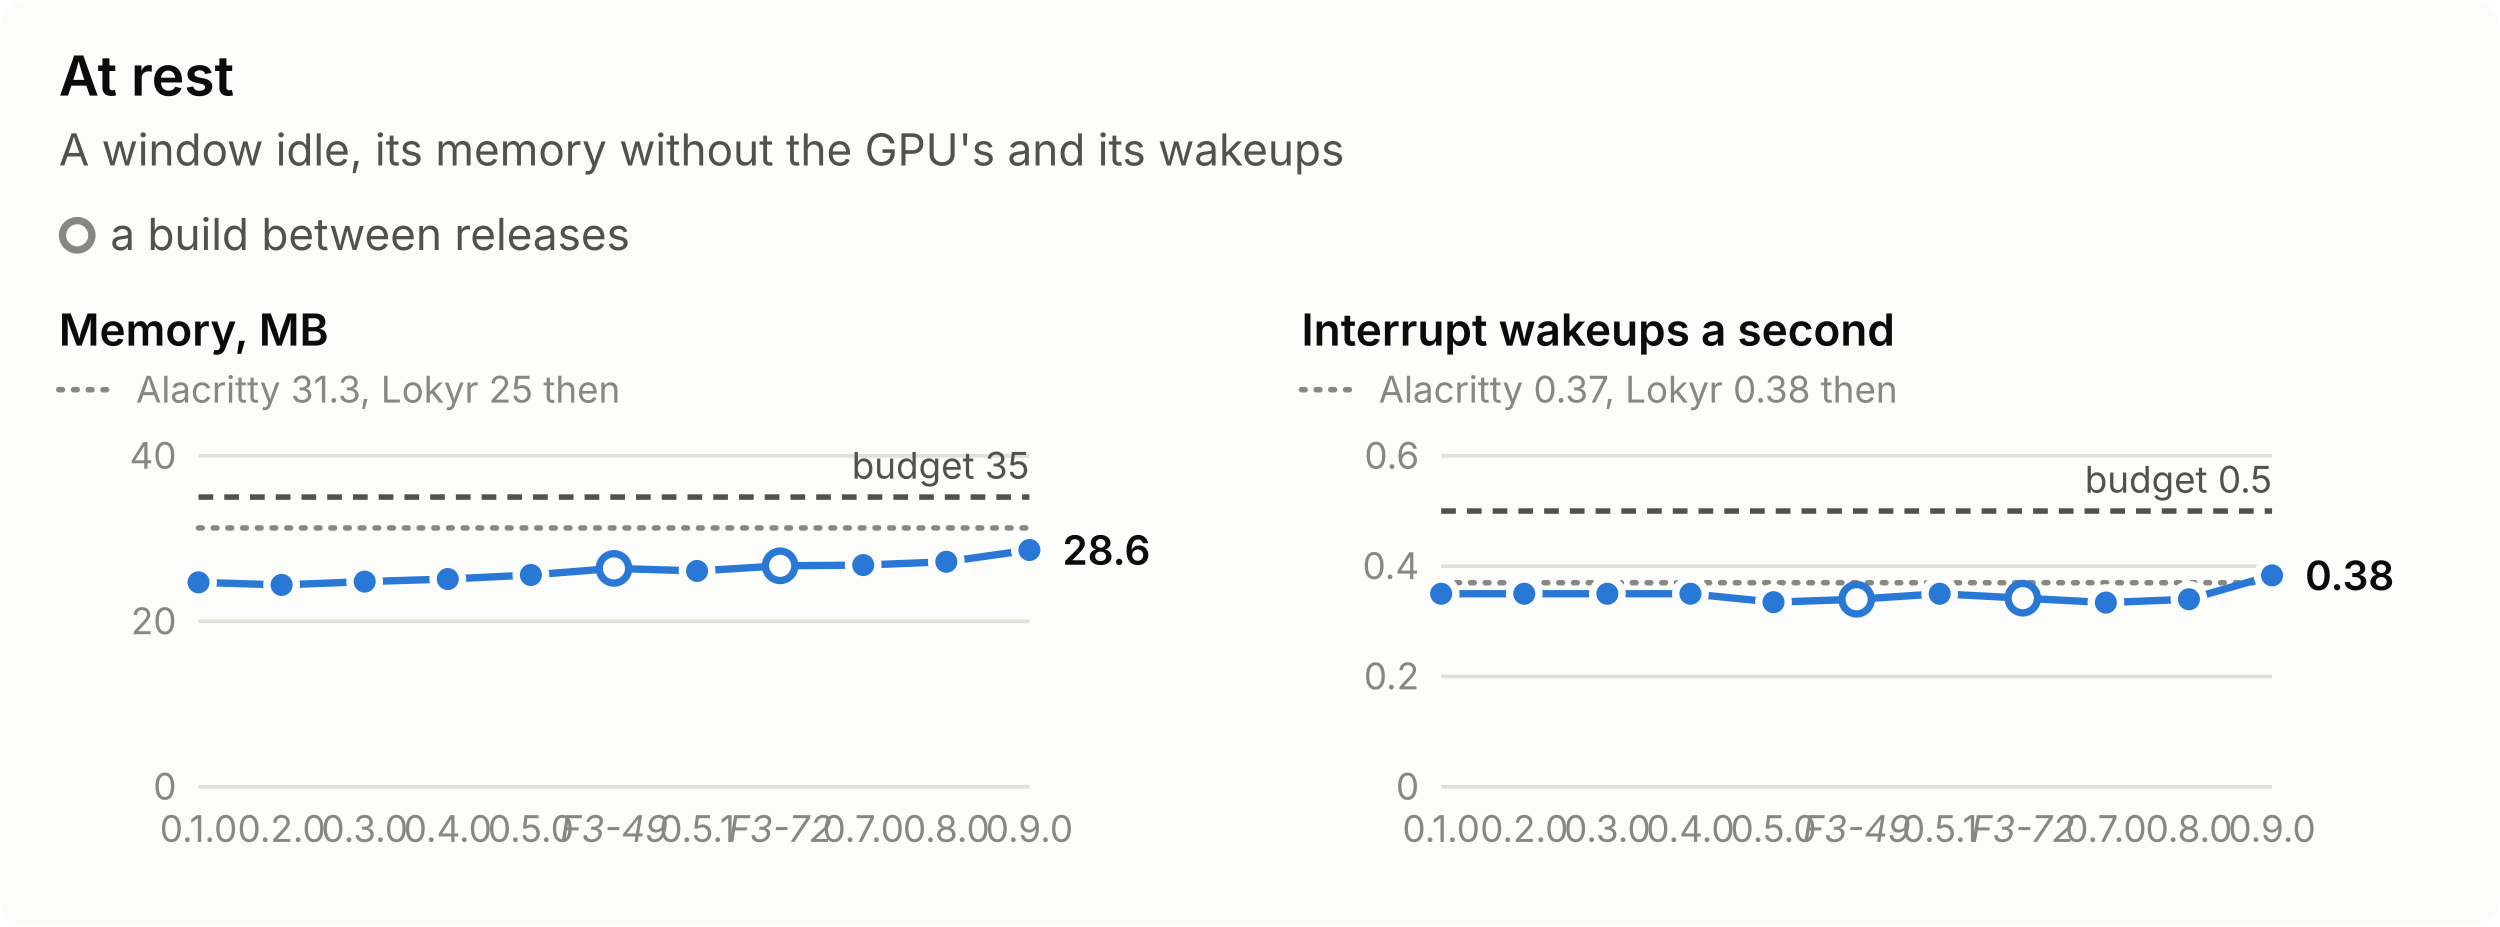
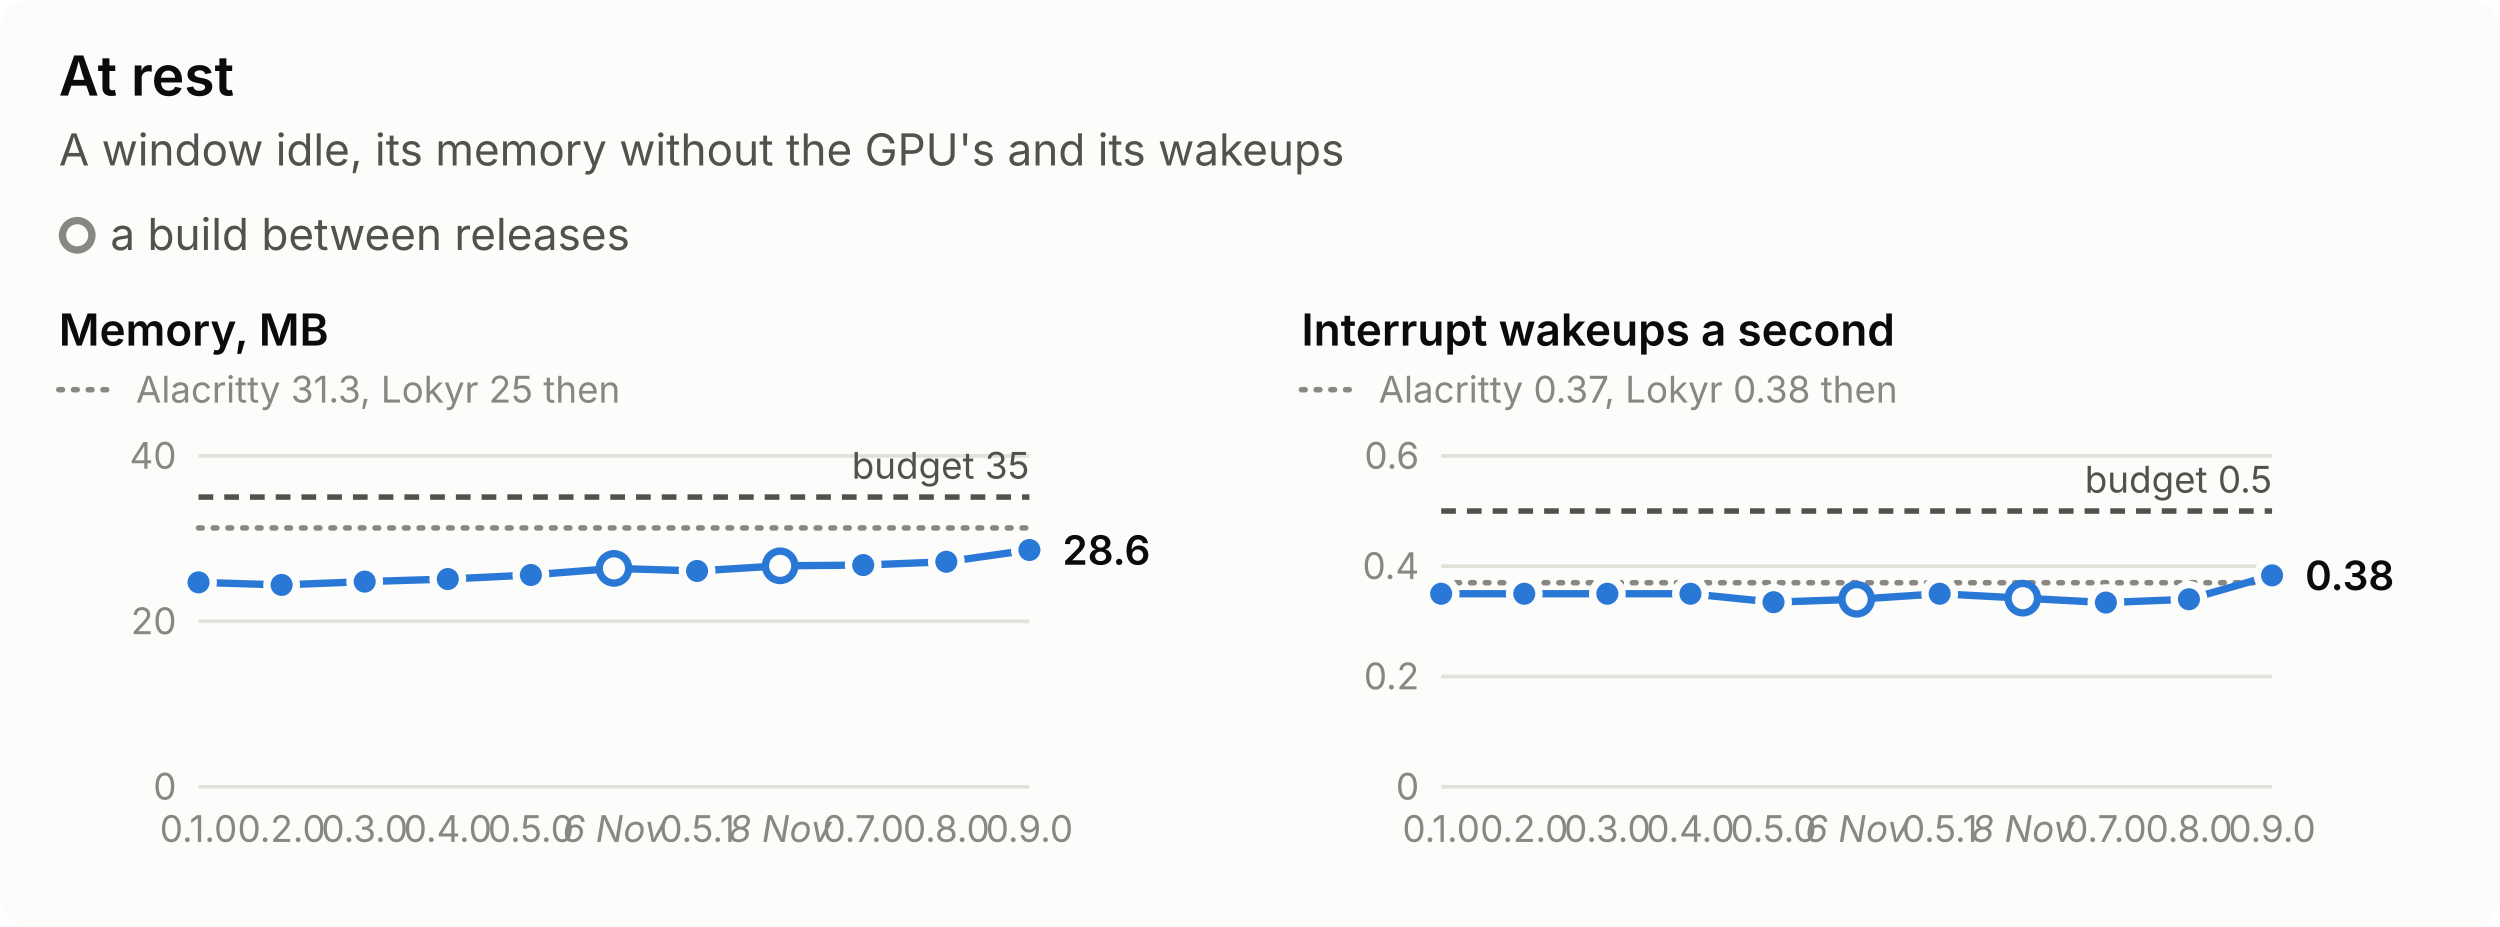
<svg xmlns="http://www.w3.org/2000/svg" width="680" height="252" viewBox="0 0 680 252" role="img" aria-label="At rest">
  <style>
  .surface { fill: #fcfcfb; }
  .primary { fill: #0b0b0b; }
  .secondary { fill: #52514e; }
  .muted { fill: #898781; }
  .grid { stroke: #e1e0d9; }
  .base { stroke: #c3c2b7; }
  .accent { fill: #2a78d6; }
  .context { fill: #898781; }
  .accent-line { stroke: #2a78d6; }
  .context-line { stroke: #898781; }
  .second { fill: #eb6834; }
  .second-line { stroke: #eb6834; }
  .ring { stroke: #fcfcfb; }
  .budget { stroke: #52514e; }
  text { font-family: system-ui, -apple-system, "Segoe UI", sans-serif; }
  .tick { font-variant-numeric: tabular-nums; }
  @media (prefers-color-scheme: dark) {
    .surface { fill: #1a1a19; }
    .primary { fill: #f0efec; }
    .secondary { fill: #c3c2b7; }
    .muted { fill: #898781; }
    .grid { stroke: #2c2c2a; }
    .base { stroke: #383835; }
    .accent { fill: #3987e5; }
    .context { fill: #6f6e69; }
    .accent-line { stroke: #3987e5; }
    .context-line { stroke: #6f6e69; }
    .second { fill: #d95926; }
    .second-line { stroke: #d95926; }
    .ring { stroke: #1a1a19; }
    .budget { stroke: #c3c2b7; }
  }
</style>
  <rect class="surface" width="680" height="252" rx="8" />
  <text class="primary" x="16" y="26" font-size="15" font-weight="600">At rest</text>
  <text class="secondary" x="16" y="45" font-size="12">A window idle, its memory without the GPU's and its wakeups</text>
  <circle class="surface context-line" cx="21" cy="64" r="4" stroke-width="2" />
  <text class="secondary" x="30" y="68" font-size="12">a build between releases</text>
  <text class="primary" x="16.0" y="94" font-size="12" font-weight="600">Memory, MB</text>
  <line class="grid" x1="54.0" y1="214.0" x2="280.0" y2="214.0" stroke-width="1" />
  <text class="muted tick" x="48.0" y="217.5" font-size="10" text-anchor="end">0</text>
  <line class="grid" x1="54.0" y1="169.0" x2="280.0" y2="169.0" stroke-width="1" />
  <text class="muted tick" x="48.0" y="172.5" font-size="10" text-anchor="end">20</text>
  <line class="grid" x1="54.0" y1="124.0" x2="280.0" y2="124.0" stroke-width="1" />
  <text class="muted tick" x="48.0" y="127.5" font-size="10" text-anchor="end">40</text>
  <text class="muted" x="54.0" y="229.0" font-size="10" text-anchor="middle">0.1.0</text>
  <text class="muted" x="76.6" y="229.0" font-size="10" text-anchor="middle">0.2.0</text>
  <text class="muted" x="99.2" y="229.0" font-size="10" text-anchor="middle">0.3.0</text>
  <text class="muted" x="121.8" y="229.0" font-size="10" text-anchor="middle">0.4.0</text>
  <text class="muted" x="144.4" y="229.0" font-size="10" text-anchor="middle">0.5.0</text>
-   <text class="muted" x="167.0" y="229.0" font-size="10" text-anchor="middle" font-style="italic">F3-49</text>
+   <text class="muted" x="167.0" y="229.0" font-size="10" text-anchor="middle" font-style="italic">6 Nov</text>
  <text class="muted" x="189.6" y="229.0" font-size="10" text-anchor="middle">0.5.1</text>
-   <text class="muted" x="212.2" y="229.0" font-size="10" text-anchor="middle" font-style="italic">F3-72</text>
+   <text class="muted" x="212.2" y="229.0" font-size="10" text-anchor="middle" font-style="italic">8 Nov</text>
  <text class="muted" x="234.8" y="229.0" font-size="10" text-anchor="middle">0.7.0</text>
  <text class="muted" x="257.4" y="229.0" font-size="10" text-anchor="middle">0.8.0</text>
  <text class="muted" x="280.0" y="229.0" font-size="10" text-anchor="middle">0.9.0</text>
  <line class="budget" x1="54.0" y1="135.2" x2="280.0" y2="135.2" stroke-width="1.5" stroke-dasharray="4 3" />
  <text class="secondary" x="280.0" y="130.2" font-size="10" text-anchor="end">budget 35</text>
  <line class="context-line" x1="54.0" y1="143.6" x2="280.0" y2="143.6" stroke-width="1.5" stroke-dasharray="1 3" stroke-linecap="round" />
  <line class="context-line" x1="16.0" y1="106.0" x2="31.0" y2="106.0" stroke-width="1.5" stroke-dasharray="1 3" stroke-linecap="round" />
  <text class="muted" x="37.0" y="109.5" font-size="10">Alacritty 31.3, Lokyr 25 then</text>
  <line class="accent-line" x1="54.0" y1="158.4" x2="76.6" y2="159.1" stroke-width="2" stroke-linecap="round" />
  <line class="accent-line" x1="76.6" y1="159.1" x2="99.2" y2="158.2" stroke-width="2" stroke-linecap="round" />
  <line class="accent-line" x1="99.2" y1="158.2" x2="121.8" y2="157.5" stroke-width="2" stroke-linecap="round" />
  <line class="accent-line" x1="121.8" y1="157.5" x2="144.4" y2="156.4" stroke-width="2" stroke-linecap="round" />
  <line class="accent-line" x1="144.4" y1="156.4" x2="167.0" y2="154.6" stroke-width="2" stroke-linecap="round" />
  <line class="accent-line" x1="167.0" y1="154.6" x2="189.6" y2="155.3" stroke-width="2" stroke-linecap="round" />
  <line class="accent-line" x1="189.6" y1="155.3" x2="212.2" y2="153.9" stroke-width="2" stroke-linecap="round" />
  <line class="accent-line" x1="212.2" y1="153.9" x2="234.8" y2="153.7" stroke-width="2" stroke-linecap="round" />
  <line class="accent-line" x1="234.8" y1="153.7" x2="257.4" y2="152.8" stroke-width="2" stroke-linecap="round" />
  <line class="accent-line" x1="257.4" y1="152.8" x2="280.0" y2="149.6" stroke-width="2" stroke-linecap="round" />
  <circle class="accent ring" cx="54.0" cy="158.4" r="4" stroke-width="2" />
  <circle class="accent ring" cx="76.6" cy="159.1" r="4" stroke-width="2" />
  <circle class="accent ring" cx="99.2" cy="158.2" r="4" stroke-width="2" />
  <circle class="accent ring" cx="121.8" cy="157.5" r="4" stroke-width="2" />
  <circle class="accent ring" cx="144.4" cy="156.4" r="4" stroke-width="2" />
  <circle class="surface accent-line" cx="167.0" cy="154.6" r="4" stroke-width="2" />
  <circle class="accent ring" cx="189.6" cy="155.3" r="4" stroke-width="2" />
  <circle class="surface accent-line" cx="212.2" cy="153.9" r="4" stroke-width="2" />
  <circle class="accent ring" cx="234.8" cy="153.7" r="4" stroke-width="2" />
  <circle class="accent ring" cx="257.4" cy="152.8" r="4" stroke-width="2" />
  <circle class="accent ring" cx="280.0" cy="149.6" r="4" stroke-width="2" />
  <text class="primary tick" x="289.0" y="153.6" font-size="11" font-weight="600">28.6</text>
  <text class="primary" x="354.0" y="94" font-size="12" font-weight="600">Interrupt wakeups a second</text>
  <line class="grid" x1="392.0" y1="214.0" x2="618.0" y2="214.0" stroke-width="1" />
  <text class="muted tick" x="386.0" y="217.5" font-size="10" text-anchor="end">0</text>
  <line class="grid" x1="392.0" y1="184.0" x2="618.0" y2="184.0" stroke-width="1" />
  <text class="muted tick" x="386.0" y="187.5" font-size="10" text-anchor="end">0.2</text>
  <line class="grid" x1="392.0" y1="154.0" x2="618.0" y2="154.0" stroke-width="1" />
  <text class="muted tick" x="386.0" y="157.5" font-size="10" text-anchor="end">0.4</text>
  <line class="grid" x1="392.0" y1="124.0" x2="618.0" y2="124.0" stroke-width="1" />
  <text class="muted tick" x="386.0" y="127.5" font-size="10" text-anchor="end">0.6</text>
  <text class="muted" x="392.0" y="229.0" font-size="10" text-anchor="middle">0.1.0</text>
  <text class="muted" x="414.6" y="229.0" font-size="10" text-anchor="middle">0.2.0</text>
  <text class="muted" x="437.2" y="229.0" font-size="10" text-anchor="middle">0.3.0</text>
  <text class="muted" x="459.8" y="229.0" font-size="10" text-anchor="middle">0.4.0</text>
  <text class="muted" x="482.4" y="229.0" font-size="10" text-anchor="middle">0.5.0</text>
-   <text class="muted" x="505.0" y="229.0" font-size="10" text-anchor="middle" font-style="italic">F3-49</text>
+   <text class="muted" x="505.0" y="229.0" font-size="10" text-anchor="middle" font-style="italic">6 Nov</text>
  <text class="muted" x="527.6" y="229.0" font-size="10" text-anchor="middle">0.5.1</text>
-   <text class="muted" x="550.2" y="229.0" font-size="10" text-anchor="middle" font-style="italic">F3-72</text>
+   <text class="muted" x="550.2" y="229.0" font-size="10" text-anchor="middle" font-style="italic">8 Nov</text>
  <text class="muted" x="572.8" y="229.0" font-size="10" text-anchor="middle">0.7.0</text>
  <text class="muted" x="595.4" y="229.0" font-size="10" text-anchor="middle">0.8.0</text>
  <text class="muted" x="618.0" y="229.0" font-size="10" text-anchor="middle">0.9.0</text>
  <line class="budget" x1="392.0" y1="139.0" x2="618.0" y2="139.0" stroke-width="1.5" stroke-dasharray="4 3" />
  <text class="secondary" x="618.0" y="134.0" font-size="10" text-anchor="end">budget 0.5</text>
  <line class="context-line" x1="392.0" y1="158.5" x2="618.0" y2="158.5" stroke-width="1.5" stroke-dasharray="1 3" stroke-linecap="round" />
  <line class="context-line" x1="354.0" y1="106.0" x2="369.0" y2="106.0" stroke-width="1.5" stroke-dasharray="1 3" stroke-linecap="round" />
  <text class="muted" x="375.0" y="109.5" font-size="10">Alacritty 0.37, Lokyr 0.38 then</text>
  <line class="accent-line" x1="392.0" y1="161.5" x2="414.6" y2="161.5" stroke-width="2" stroke-linecap="round" />
  <line class="accent-line" x1="414.6" y1="161.5" x2="437.2" y2="161.5" stroke-width="2" stroke-linecap="round" />
  <line class="accent-line" x1="437.2" y1="161.5" x2="459.8" y2="161.5" stroke-width="2" stroke-linecap="round" />
  <line class="accent-line" x1="459.8" y1="161.5" x2="482.4" y2="163.8" stroke-width="2" stroke-linecap="round" />
  <line class="accent-line" x1="482.4" y1="163.8" x2="505.0" y2="163.0" stroke-width="2" stroke-linecap="round" />
  <line class="accent-line" x1="505.0" y1="163.0" x2="527.6" y2="161.5" stroke-width="2" stroke-linecap="round" />
  <line class="accent-line" x1="527.6" y1="161.5" x2="550.2" y2="162.7" stroke-width="2" stroke-linecap="round" />
  <line class="accent-line" x1="550.2" y1="162.7" x2="572.8" y2="163.9" stroke-width="2" stroke-linecap="round" />
  <line class="accent-line" x1="572.8" y1="163.9" x2="595.4" y2="163.0" stroke-width="2" stroke-linecap="round" />
  <line class="accent-line" x1="595.4" y1="163.0" x2="618.0" y2="156.5" stroke-width="2" stroke-linecap="round" />
  <circle class="accent ring" cx="392.0" cy="161.5" r="4" stroke-width="2" />
  <circle class="accent ring" cx="414.6" cy="161.5" r="4" stroke-width="2" />
  <circle class="accent ring" cx="437.2" cy="161.5" r="4" stroke-width="2" />
  <circle class="accent ring" cx="459.8" cy="161.5" r="4" stroke-width="2" />
  <circle class="accent ring" cx="482.4" cy="163.8" r="4" stroke-width="2" />
  <circle class="surface accent-line" cx="505.0" cy="163.0" r="4" stroke-width="2" />
  <circle class="accent ring" cx="527.6" cy="161.5" r="4" stroke-width="2" />
  <circle class="surface accent-line" cx="550.2" cy="162.7" r="4" stroke-width="2" />
  <circle class="accent ring" cx="572.8" cy="163.9" r="4" stroke-width="2" />
  <circle class="accent ring" cx="595.4" cy="163.0" r="4" stroke-width="2" />
  <circle class="accent ring" cx="618.0" cy="156.5" r="4" stroke-width="2" />
  <text class="primary tick" x="627.0" y="160.5" font-size="11" font-weight="600">0.38</text>
</svg>
